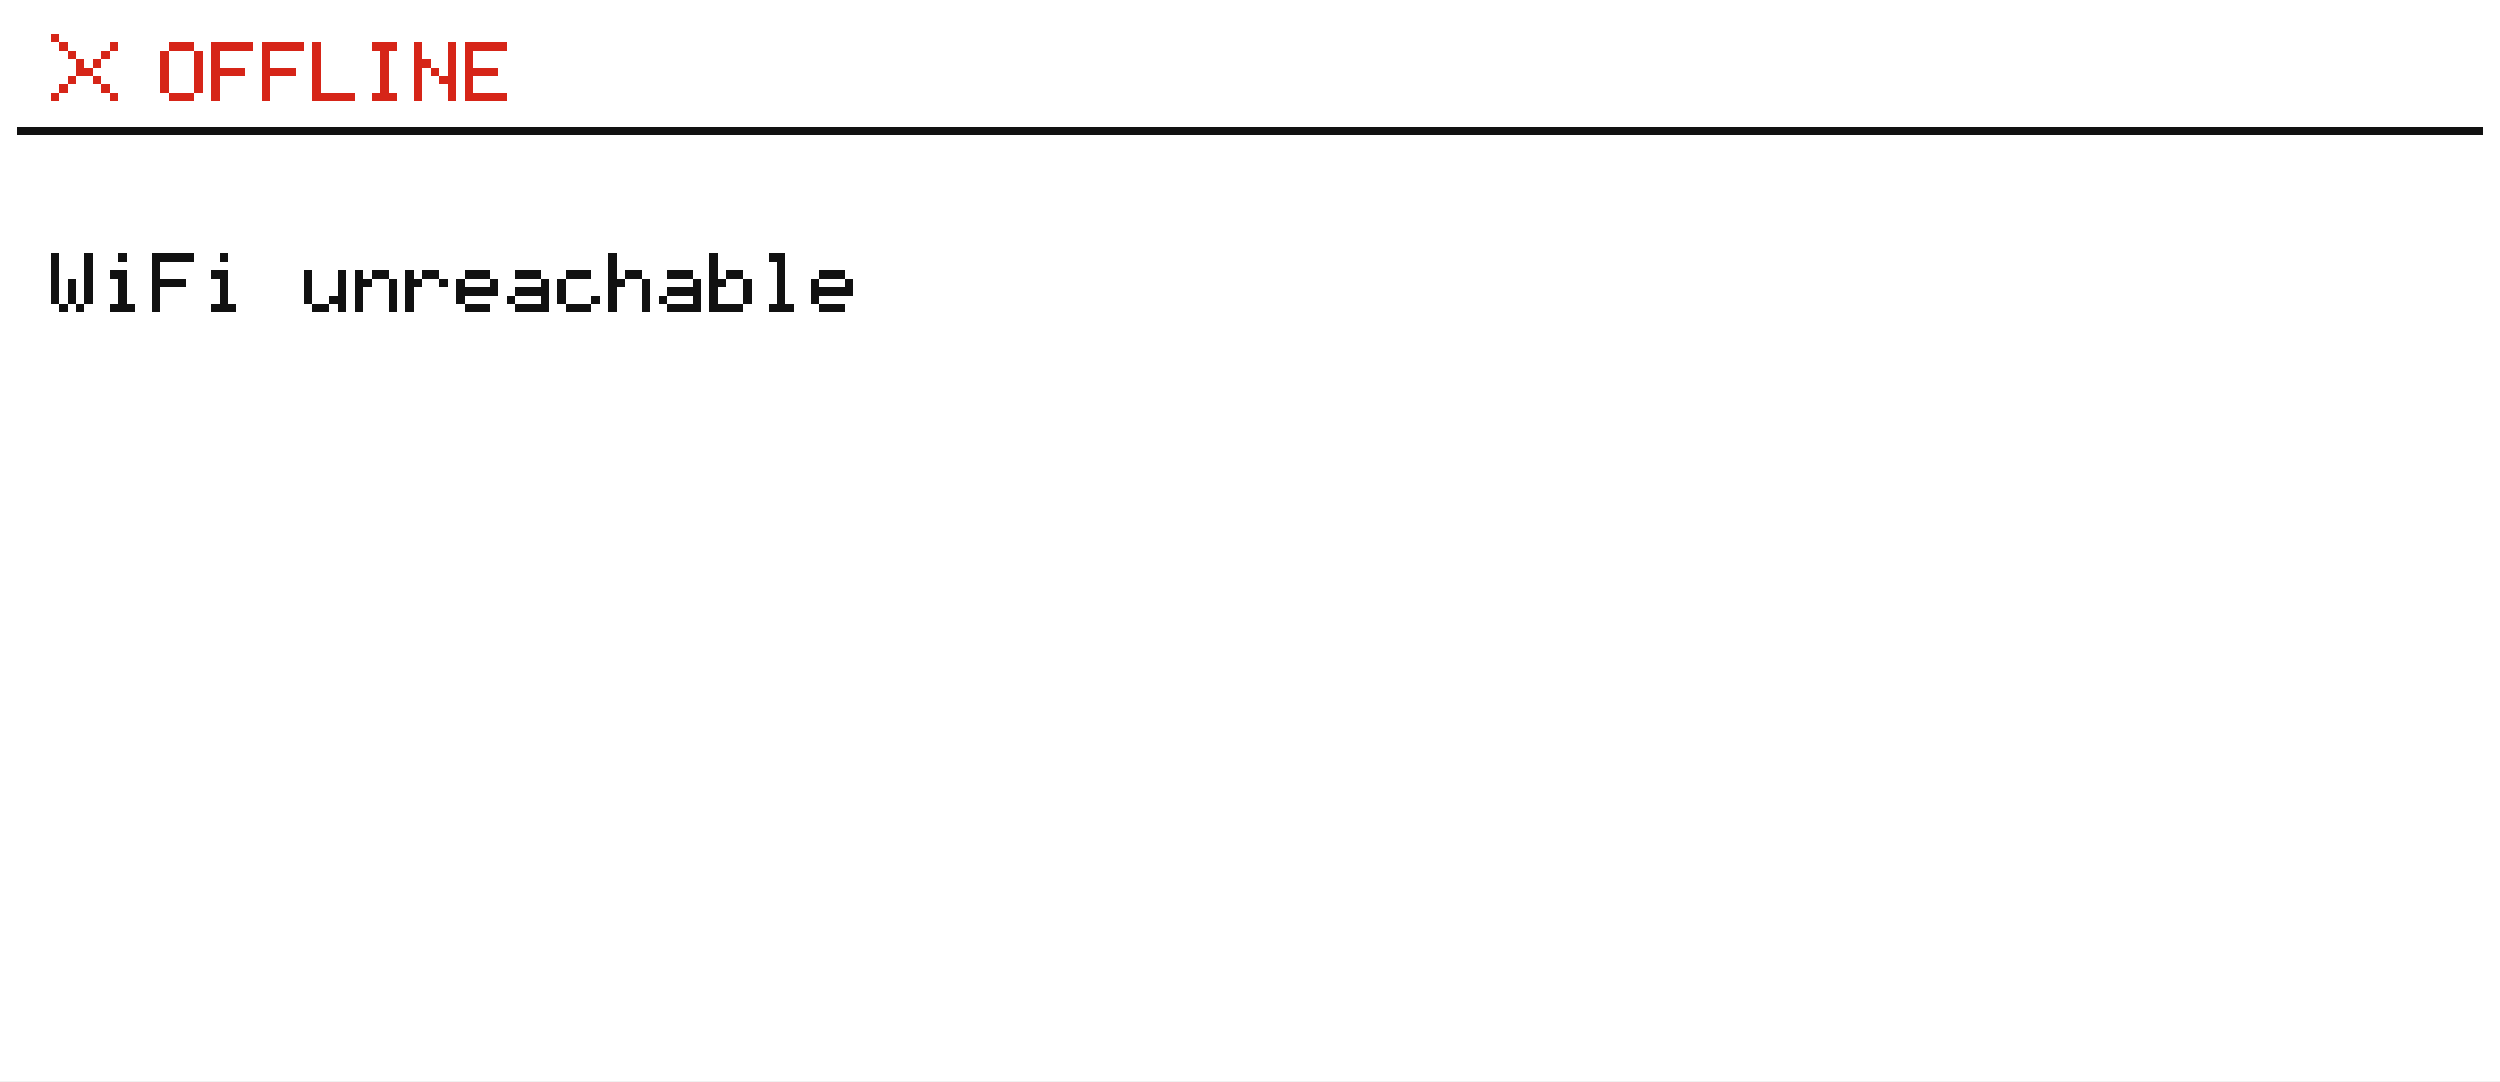
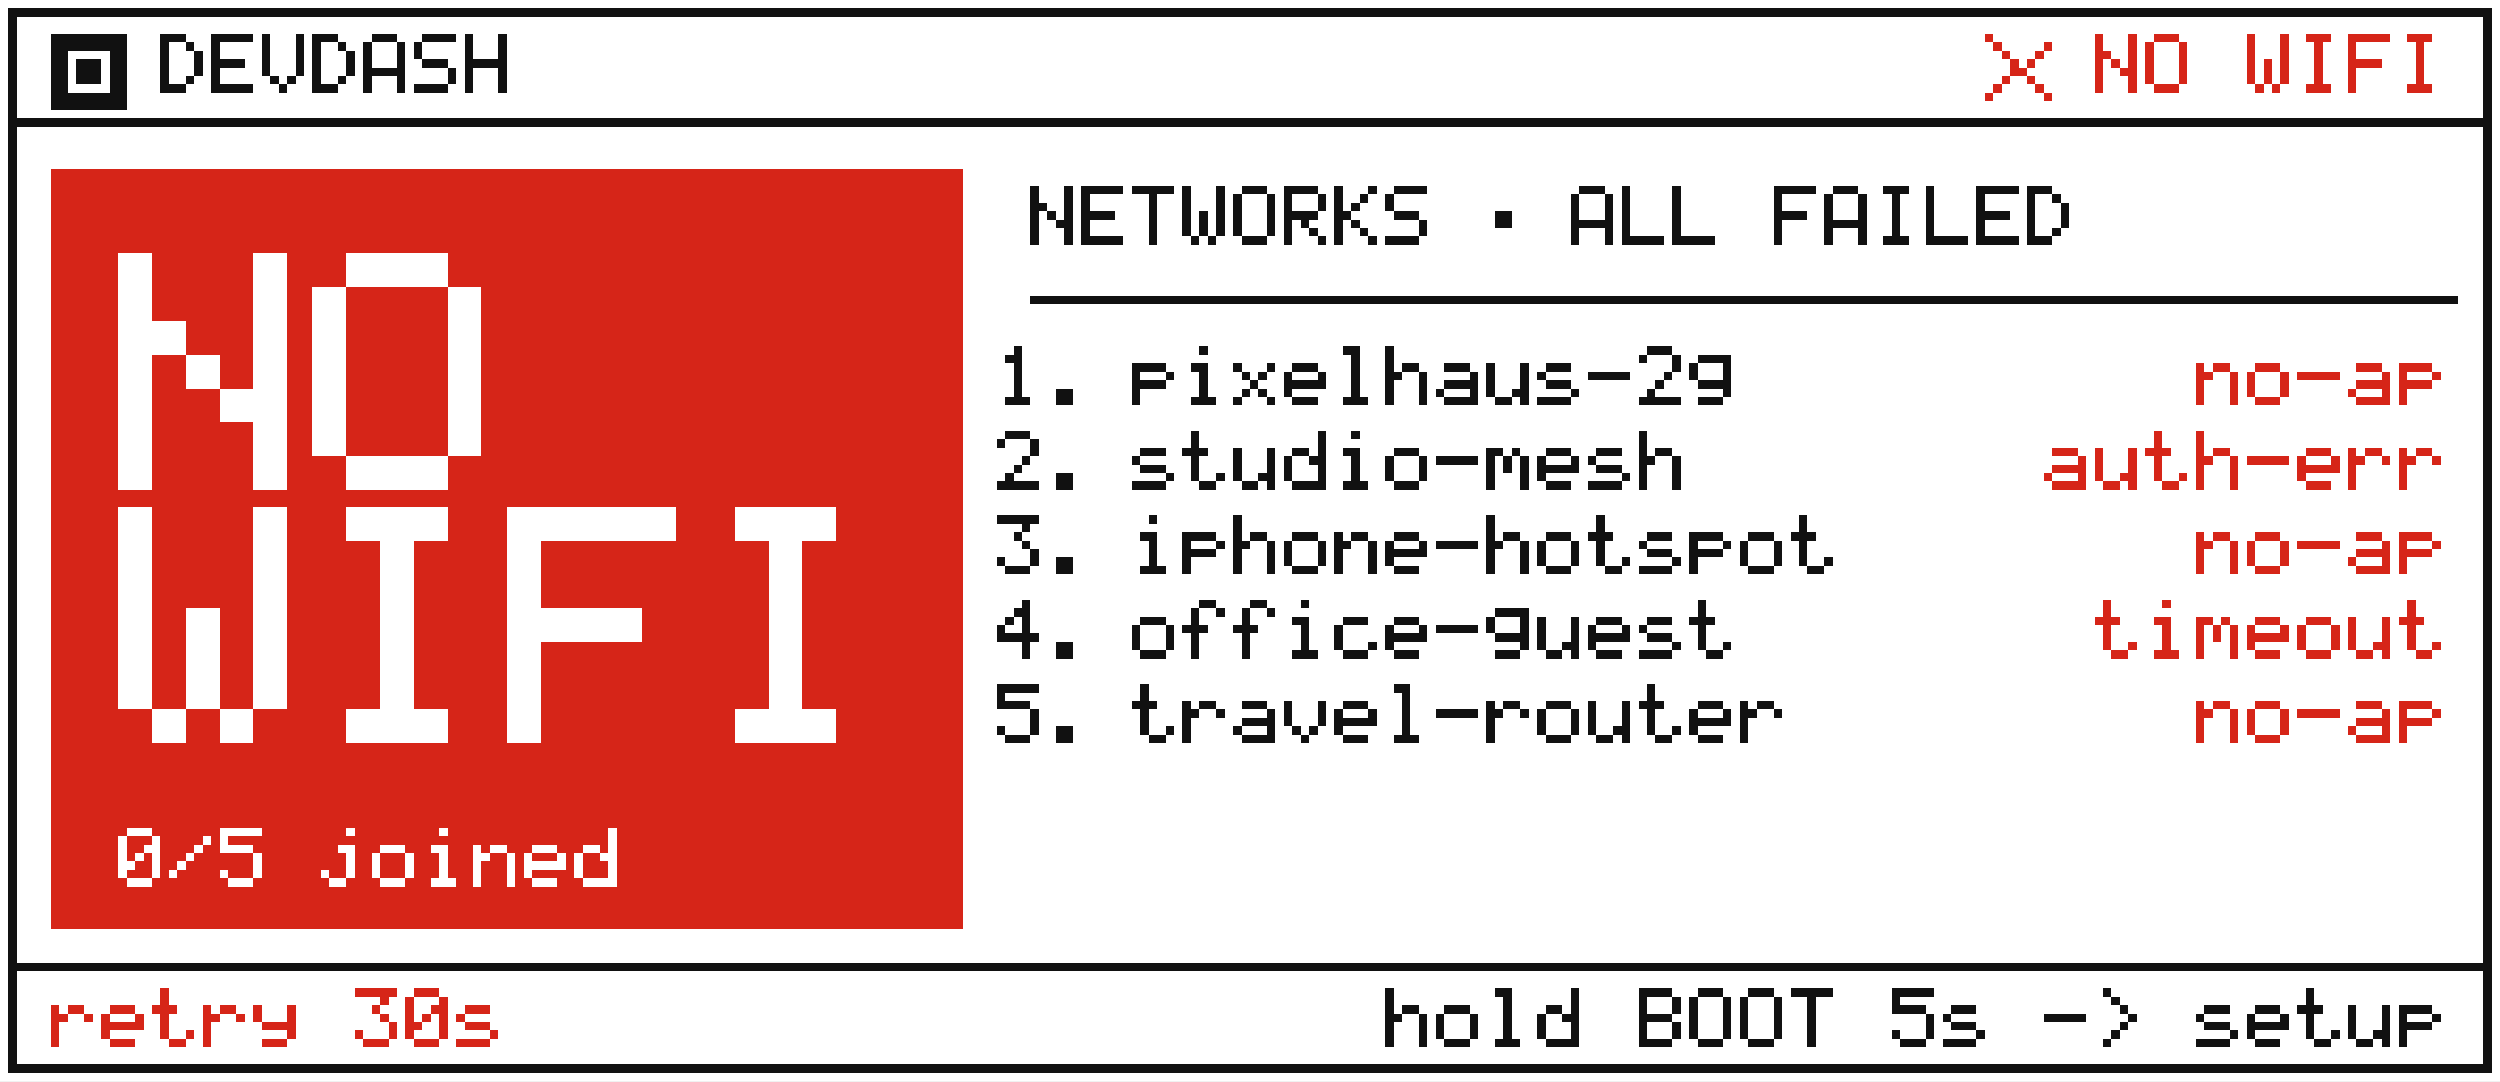
<svg xmlns="http://www.w3.org/2000/svg" width="888" height="384" viewBox="0 0 296 128" role="img" aria-labelledby="title">
  <rect width="296" height="128" fill="#fff" />
  <g shape-rendering="crispEdges">
-     <path fill="#111" d="M2 15h292v1H2zM6 30h1v1H6zM10 30h1v1H10zM14 30h1v1H14zM18 30h5v1H18zM26 30h1v1H26zM72 30h1v1H72zM84 30h1v1H84zM91 30h2v1H91zM6 31h1v1H6zM10 31h1v1H10zM18 31h1v1H18zM72 31h1v1H72zM84 31h1v1H84zM92 31h1v1H92zM6 32h1v1H6zM10 32h1v1H10zM13 32h2v1H13zM18 32h1v1H18zM25 32h2v1H25zM36 32h1v1H36zM40 32h1v1H40zM42 32h1v1H42zM44 32h2v1H44zM48 32h1v1H48zM50 32h2v1H50zM55 32h3v1H55zM61 32h3v1H61zM67 32h3v1H67zM72 32h1v1H72zM74 32h2v1H74zM79 32h3v1H79zM84 32h1v1H84zM86 32h2v1H86zM92 32h1v1H92zM97 32h3v1H97zM6 33h1v1H6zM8 33h1v1H8zM10 33h1v1H10zM14 33h1v1H14zM18 33h4v1H18zM26 33h1v1H26zM36 33h1v1H36zM40 33h1v1H40zM42 33h2v1H42zM46 33h1v1H46zM48 33h2v1H48zM52 33h1v1H52zM54 33h1v1H54zM58 33h1v1H58zM64 33h1v1H64zM66 33h1v1H66zM72 33h2v1H72zM76 33h1v1H76zM82 33h1v1H82zM84 33h2v1H84zM88 33h1v1H88zM92 33h1v1H92zM96 33h1v1H96zM100 33h1v1H100zM6 34h1v1H6zM8 34h1v1H8zM10 34h1v1H10zM14 34h1v1H14zM18 34h1v1H18zM26 34h1v1H26zM36 34h1v1H36zM40 34h1v1H40zM42 34h1v1H42zM46 34h1v1H46zM48 34h1v1H48zM54 34h5v1H54zM61 34h4v1H61zM66 34h1v1H66zM72 34h1v1H72zM76 34h1v1H76zM79 34h4v1H79zM84 34h1v1H84zM88 34h1v1H88zM92 34h1v1H92zM96 34h5v1H96zM6 35h1v1H6zM8 35h1v1H8zM10 35h1v1H10zM14 35h1v1H14zM18 35h1v1H18zM26 35h1v1H26zM36 35h1v1H36zM39 35h2v1H39zM42 35h1v1H42zM46 35h1v1H46zM48 35h1v1H48zM54 35h1v1H54zM60 35h1v1H60zM64 35h1v1H64zM66 35h1v1H66zM70 35h1v1H70zM72 35h1v1H72zM76 35h1v1H76zM78 35h1v1H78zM82 35h1v1H82zM84 35h1v1H84zM88 35h1v1H88zM92 35h1v1H92zM96 35h1v1H96zM7 36h1v1H7zM9 36h1v1H9zM13 36h3v1H13zM18 36h1v1H18zM25 36h3v1H25zM37 36h2v1H37zM40 36h1v1H40zM42 36h1v1H42zM46 36h1v1H46zM48 36h1v1H48zM55 36h3v1H55zM61 36h4v1H61zM67 36h3v1H67zM72 36h1v1H72zM76 36h1v1H76zM79 36h4v1H79zM84 36h4v1H84zM91 36h3v1H91zM97 36h3v1H97z" />
-     <path fill="#d62518" d="M6 4h1v1H6zM7 5h1v1H7zM13 5h1v1H13zM20 5h3v1H20zM25 5h5v1H25zM31 5h5v1H31zM37 5h1v1H37zM44 5h3v1H44zM49 5h1v1H49zM53 5h1v1H53zM55 5h5v1H55zM8 6h1v1H8zM12 6h1v1H12zM19 6h1v1H19zM23 6h1v1H23zM25 6h1v1H25zM31 6h1v1H31zM37 6h1v1H37zM45 6h1v1H45zM49 6h1v1H49zM53 6h1v1H53zM55 6h1v1H55zM9 7h1v1H9zM11 7h1v1H11zM19 7h1v1H19zM23 7h1v1H23zM25 7h1v1H25zM31 7h1v1H31zM37 7h1v1H37zM45 7h1v1H45zM49 7h2v1H49zM53 7h1v1H53zM55 7h1v1H55zM9 8h2v1H9zM19 8h1v1H19zM23 8h1v1H23zM25 8h4v1H25zM31 8h4v1H31zM37 8h1v1H37zM45 8h1v1H45zM49 8h1v1H49zM51 8h1v1H51zM53 8h1v1H53zM55 8h4v1H55zM8 9h1v1H8zM11 9h1v1H11zM19 9h1v1H19zM23 9h1v1H23zM25 9h1v1H25zM31 9h1v1H31zM37 9h1v1H37zM45 9h1v1H45zM49 9h1v1H49zM52 9h2v1H52zM55 9h1v1H55zM7 10h1v1H7zM12 10h1v1H12zM19 10h1v1H19zM23 10h1v1H23zM25 10h1v1H25zM31 10h1v1H31zM37 10h1v1H37zM45 10h1v1H45zM49 10h1v1H49zM53 10h1v1H53zM55 10h1v1H55zM6 11h1v1H6zM13 11h1v1H13zM20 11h3v1H20zM25 11h1v1H25zM31 11h1v1H31zM37 11h5v1H37zM44 11h3v1H44zM49 11h1v1H49zM53 11h1v1H53zM55 11h5v1H55z" />
+     <path fill="#111" d="M1 1h294v1H1zM1 2h1v1H1zM294 2h1v1H294zM1 3h1v1H1zM294 3h1v1H294zM1 4h1v1H1zM6 4h9v1H6zM19 4h3v1H19zM25 4h5v1H25zM31 4h1v1H31zM35 4h1v1H35zM37 4h3v1H37zM44 4h3v1H44zM50 4h4v1H50zM55 4h1v1H55zM59 4h1v1H59zM294 4h1v1H294zM1 5h1v1H1zM6 5h9v1H6zM19 5h1v1H19zM22 5h1v1H22zM25 5h1v1H25zM31 5h1v1H31zM35 5h1v1H35zM37 5h1v1H37zM40 5h1v1H40zM43 5h1v1H43zM47 5h1v1H47zM49 5h1v1H49zM55 5h1v1H55zM59 5h1v1H59zM294 5h1v1H294zM1 6h1v1H1zM6 6h2v1H6zM13 6h2v1H13zM19 6h1v1H19zM23 6h1v1H23zM25 6h1v1H25zM31 6h1v1H31zM35 6h1v1H35zM37 6h1v1H37zM41 6h1v1H41zM43 6h1v1H43zM47 6h1v1H47zM49 6h1v1H49zM55 6h1v1H55zM59 6h1v1H59zM294 6h1v1H294zM1 7h1v1H1zM6 7h2v1H6zM9 7h3v1H9zM13 7h2v1H13zM19 7h1v1H19zM23 7h1v1H23zM25 7h4v1H25zM31 7h1v1H31zM35 7h1v1H35zM37 7h1v1H37zM41 7h1v1H41zM43 7h1v1H43zM47 7h1v1H47zM50 7h3v1H50zM55 7h5v1H55zM294 7h1v1H294zM1 8h1v1H1zM6 8h2v1H6zM9 8h3v1H9zM13 8h2v1H13zM19 8h1v1H19zM23 8h1v1H23zM25 8h1v1H25zM31 8h1v1H31zM35 8h1v1H35zM37 8h1v1H37zM41 8h1v1H41zM43 8h5v1H43zM53 8h1v1H53zM55 8h1v1H55zM59 8h1v1H59zM294 8h1v1H294zM1 9h1v1H1zM6 9h2v1H6zM9 9h3v1H9zM13 9h2v1H13zM19 9h1v1H19zM22 9h1v1H22zM25 9h1v1H25zM32 9h1v1H32zM34 9h1v1H34zM37 9h1v1H37zM40 9h1v1H40zM43 9h1v1H43zM47 9h1v1H47zM53 9h1v1H53zM55 9h1v1H55zM59 9h1v1H59zM294 9h1v1H294zM1 10h1v1H1zM6 10h2v1H6zM13 10h2v1H13zM19 10h3v1H19zM25 10h5v1H25zM33 10h1v1H33zM37 10h3v1H37zM43 10h1v1H43zM47 10h1v1H47zM49 10h4v1H49zM55 10h1v1H55zM59 10h1v1H59zM294 10h1v1H294zM1 11h1v1H1zM6 11h9v1H6zM294 11h1v1H294zM1 12h1v1H1zM6 12h9v1H6zM294 12h1v1H294zM1 13h1v1H1zM294 13h1v1H294zM1 14h294v1H1zM1 15h1v1H1zM294 15h1v1H294zM1 16h1v1H1zM294 16h1v1H294zM1 17h1v1H1zM294 17h1v1H294zM1 18h1v1H1zM294 18h1v1H294zM1 19h1v1H1zM294 19h1v1H294zM1 20h1v1H1zM294 20h1v1H294zM1 21h1v1H1zM294 21h1v1H294zM1 22h1v1H1zM122 22h1v1H122zM126 22h1v1H126zM128 22h5v1H128zM134 22h5v1H134zM140 22h1v1H140zM144 22h1v1H144zM147 22h3v1H147zM152 22h4v1H152zM158 22h1v1H158zM162 22h1v1H162zM165 22h4v1H165zM187 22h3v1H187zM192 22h1v1H192zM198 22h1v1H198zM210 22h5v1H210zM217 22h3v1H217zM223 22h3v1H223zM228 22h1v1H228zM234 22h5v1H234zM240 22h3v1H240zM294 22h1v1H294zM1 23h1v1H1zM122 23h1v1H122zM126 23h1v1H126zM128 23h1v1H128zM136 23h1v1H136zM140 23h1v1H140zM144 23h1v1H144zM146 23h1v1H146zM150 23h1v1H150zM152 23h1v1H152zM156 23h1v1H156zM158 23h1v1H158zM161 23h1v1H161zM164 23h1v1H164zM186 23h1v1H186zM190 23h1v1H190zM192 23h1v1H192zM198 23h1v1H198zM210 23h1v1H210zM216 23h1v1H216zM220 23h1v1H220zM224 23h1v1H224zM228 23h1v1H228zM234 23h1v1H234zM240 23h1v1H240zM243 23h1v1H243zM294 23h1v1H294zM1 24h1v1H1zM122 24h2v1H122zM126 24h1v1H126zM128 24h1v1H128zM136 24h1v1H136zM140 24h1v1H140zM144 24h1v1H144zM146 24h1v1H146zM150 24h1v1H150zM152 24h1v1H152zM156 24h1v1H156zM158 24h1v1H158zM160 24h1v1H160zM164 24h1v1H164zM186 24h1v1H186zM190 24h1v1H190zM192 24h1v1H192zM198 24h1v1H198zM210 24h1v1H210zM216 24h1v1H216zM220 24h1v1H220zM224 24h1v1H224zM228 24h1v1H228zM234 24h1v1H234zM240 24h1v1H240zM244 24h1v1H244zM294 24h1v1H294zM1 25h1v1H1zM122 25h1v1H122zM124 25h1v1H124zM126 25h1v1H126zM128 25h4v1H128zM136 25h1v1H136zM140 25h1v1H140zM142 25h1v1H142zM144 25h1v1H144zM146 25h1v1H146zM150 25h1v1H150zM152 25h4v1H152zM158 25h2v1H158zM165 25h3v1H165zM177 25h2v1H177zM186 25h1v1H186zM190 25h1v1H190zM192 25h1v1H192zM198 25h1v1H198zM210 25h4v1H210zM216 25h1v1H216zM220 25h1v1H220zM224 25h1v1H224zM228 25h1v1H228zM234 25h4v1H234zM240 25h1v1H240zM244 25h1v1H244zM294 25h1v1H294zM1 26h1v1H1zM122 26h1v1H122zM125 26h2v1H125zM128 26h1v1H128zM136 26h1v1H136zM140 26h1v1H140zM142 26h1v1H142zM144 26h1v1H144zM146 26h1v1H146zM150 26h1v1H150zM152 26h1v1H152zM154 26h1v1H154zM158 26h1v1H158zM160 26h1v1H160zM168 26h1v1H168zM177 26h2v1H177zM186 26h5v1H186zM192 26h1v1H192zM198 26h1v1H198zM210 26h1v1H210zM216 26h5v1H216zM224 26h1v1H224zM228 26h1v1H228zM234 26h1v1H234zM240 26h1v1H240zM244 26h1v1H244zM294 26h1v1H294zM1 27h1v1H1zM122 27h1v1H122zM126 27h1v1H126zM128 27h1v1H128zM136 27h1v1H136zM140 27h1v1H140zM142 27h1v1H142zM144 27h1v1H144zM146 27h1v1H146zM150 27h1v1H150zM152 27h1v1H152zM155 27h1v1H155zM158 27h1v1H158zM161 27h1v1H161zM168 27h1v1H168zM186 27h1v1H186zM190 27h1v1H190zM192 27h1v1H192zM198 27h1v1H198zM210 27h1v1H210zM216 27h1v1H216zM220 27h1v1H220zM224 27h1v1H224zM228 27h1v1H228zM234 27h1v1H234zM240 27h1v1H240zM243 27h1v1H243zM294 27h1v1H294zM1 28h1v1H1zM122 28h1v1H122zM126 28h1v1H126zM128 28h5v1H128zM136 28h1v1H136zM141 28h1v1H141zM143 28h1v1H143zM147 28h3v1H147zM152 28h1v1H152zM156 28h1v1H156zM158 28h1v1H158zM162 28h1v1H162zM164 28h4v1H164zM186 28h1v1H186zM190 28h1v1H190zM192 28h5v1H192zM198 28h5v1H198zM210 28h1v1H210zM216 28h1v1H216zM220 28h1v1H220zM223 28h3v1H223zM228 28h5v1H228zM234 28h5v1H234zM240 28h3v1H240zM294 28h1v1H294zM1 29h1v1H1zM294 29h1v1H294zM1 30h1v1H1zM294 30h1v1H294zM1 31h1v1H1zM294 31h1v1H294zM1 32h1v1H1zM294 32h1v1H294zM1 33h1v1H1zM294 33h1v1H294zM1 34h1v1H1zM294 34h1v1H294zM1 35h1v1H1zM122 35h169v1H122zM294 35h1v1H294zM1 36h1v1H1zM294 36h1v1H294zM1 37h1v1H1zM294 37h1v1H294zM1 38h1v1H1zM294 38h1v1H294zM1 39h1v1H1zM294 39h1v1H294zM1 40h1v1H1zM294 40h1v1H294zM1 41h1v1H1zM120 41h1v1H120zM142 41h1v1H142zM159 41h2v1H159zM164 41h1v1H164zM195 41h3v1H195zM294 41h1v1H294zM1 42h1v1H1zM119 42h2v1H119zM160 42h1v1H160zM164 42h1v1H164zM194 42h1v1H194zM198 42h1v1H198zM201 42h4v1H201zM294 42h1v1H294zM1 43h1v1H1zM120 43h1v1H120zM134 43h4v1H134zM141 43h2v1H141zM146 43h1v1H146zM150 43h1v1H150zM153 43h3v1H153zM160 43h1v1H160zM164 43h1v1H164zM166 43h2v1H166zM171 43h3v1H171zM176 43h1v1H176zM180 43h1v1H180zM183 43h3v1H183zM198 43h1v1H198zM200 43h1v1H200zM204 43h1v1H204zM294 43h1v1H294zM1 44h1v1H1zM120 44h1v1H120zM134 44h1v1H134zM138 44h1v1H138zM142 44h1v1H142zM147 44h1v1H147zM149 44h1v1H149zM152 44h1v1H152zM156 44h1v1H156zM160 44h1v1H160zM164 44h2v1H164zM168 44h1v1H168zM174 44h1v1H174zM176 44h1v1H176zM180 44h1v1H180zM182 44h1v1H182zM188 44h5v1H188zM197 44h1v1H197zM200 44h1v1H200zM204 44h1v1H204zM294 44h1v1H294zM1 45h1v1H1zM120 45h1v1H120zM134 45h4v1H134zM142 45h1v1H142zM148 45h1v1H148zM152 45h5v1H152zM160 45h1v1H160zM164 45h1v1H164zM168 45h1v1H168zM171 45h4v1H171zM176 45h1v1H176zM180 45h1v1H180zM183 45h3v1H183zM196 45h1v1H196zM201 45h4v1H201zM294 45h1v1H294zM1 46h1v1H1zM120 46h1v1H120zM125 46h2v1H125zM134 46h1v1H134zM142 46h1v1H142zM147 46h1v1H147zM149 46h1v1H149zM152 46h1v1H152zM160 46h1v1H160zM164 46h1v1H164zM168 46h1v1H168zM170 46h1v1H170zM174 46h1v1H174zM176 46h1v1H176zM179 46h2v1H179zM186 46h1v1H186zM195 46h1v1H195zM204 46h1v1H204zM294 46h1v1H294zM1 47h1v1H1zM119 47h3v1H119zM125 47h2v1H125zM134 47h1v1H134zM141 47h3v1H141zM146 47h1v1H146zM150 47h1v1H150zM153 47h3v1H153zM159 47h3v1H159zM164 47h1v1H164zM168 47h1v1H168zM171 47h4v1H171zM177 47h2v1H177zM180 47h1v1H180zM182 47h4v1H182zM194 47h5v1H194zM201 47h3v1H201zM294 47h1v1H294zM1 48h1v1H1zM294 48h1v1H294zM1 49h1v1H1zM294 49h1v1H294zM1 50h1v1H1zM294 50h1v1H294zM1 51h1v1H1zM119 51h3v1H119zM141 51h1v1H141zM156 51h1v1H156zM160 51h1v1H160zM194 51h1v1H194zM294 51h1v1H294zM1 52h1v1H1zM118 52h1v1H118zM122 52h1v1H122zM141 52h1v1H141zM156 52h1v1H156zM194 52h1v1H194zM294 52h1v1H294zM1 53h1v1H1zM122 53h1v1H122zM135 53h3v1H135zM140 53h3v1H140zM146 53h1v1H146zM150 53h1v1H150zM153 53h2v1H153zM156 53h1v1H156zM159 53h2v1H159zM165 53h3v1H165zM176 53h2v1H176zM179 53h1v1H179zM183 53h3v1H183zM189 53h3v1H189zM194 53h1v1H194zM196 53h2v1H196zM294 53h1v1H294zM1 54h1v1H1zM121 54h1v1H121zM134 54h1v1H134zM141 54h1v1H141zM146 54h1v1H146zM150 54h1v1H150zM152 54h1v1H152zM155 54h2v1H155zM160 54h1v1H160zM164 54h1v1H164zM168 54h1v1H168zM170 54h5v1H170zM176 54h1v1H176zM178 54h1v1H178zM180 54h1v1H180zM182 54h1v1H182zM186 54h1v1H186zM188 54h1v1H188zM194 54h2v1H194zM198 54h1v1H198zM294 54h1v1H294zM1 55h1v1H1zM120 55h1v1H120zM135 55h3v1H135zM141 55h1v1H141zM146 55h1v1H146zM150 55h1v1H150zM152 55h1v1H152zM156 55h1v1H156zM160 55h1v1H160zM164 55h1v1H164zM168 55h1v1H168zM176 55h1v1H176zM178 55h1v1H178zM180 55h1v1H180zM182 55h5v1H182zM189 55h3v1H189zM194 55h1v1H194zM198 55h1v1H198zM294 55h1v1H294zM1 56h1v1H1zM119 56h1v1H119zM125 56h2v1H125zM138 56h1v1H138zM141 56h1v1H141zM144 56h1v1H144zM146 56h1v1H146zM149 56h2v1H149zM152 56h1v1H152zM156 56h1v1H156zM160 56h1v1H160zM164 56h1v1H164zM168 56h1v1H168zM176 56h1v1H176zM180 56h1v1H180zM182 56h1v1H182zM192 56h1v1H192zM194 56h1v1H194zM198 56h1v1H198zM294 56h1v1H294zM1 57h1v1H1zM118 57h5v1H118zM125 57h2v1H125zM134 57h4v1H134zM142 57h2v1H142zM147 57h2v1H147zM150 57h1v1H150zM153 57h4v1H153zM159 57h3v1H159zM165 57h3v1H165zM176 57h1v1H176zM180 57h1v1H180zM183 57h3v1H183zM188 57h4v1H188zM194 57h1v1H194zM198 57h1v1H198zM294 57h1v1H294zM1 58h1v1H1zM294 58h1v1H294zM1 59h1v1H1zM294 59h1v1H294zM1 60h1v1H1zM294 60h1v1H294zM1 61h1v1H1zM118 61h5v1H118zM136 61h1v1H136zM146 61h1v1H146zM176 61h1v1H176zM189 61h1v1H189zM213 61h1v1H213zM294 61h1v1H294zM1 62h1v1H1zM121 62h1v1H121zM146 62h1v1H146zM176 62h1v1H176zM189 62h1v1H189zM213 62h1v1H213zM294 62h1v1H294zM1 63h1v1H1zM120 63h1v1H120zM135 63h2v1H135zM140 63h4v1H140zM146 63h1v1H146zM148 63h2v1H148zM153 63h3v1H153zM158 63h1v1H158zM160 63h2v1H160zM165 63h3v1H165zM176 63h1v1H176zM178 63h2v1H178zM183 63h3v1H183zM188 63h3v1H188zM195 63h3v1H195zM200 63h4v1H200zM207 63h3v1H207zM212 63h3v1H212zM294 63h1v1H294zM1 64h1v1H1zM121 64h1v1H121zM136 64h1v1H136zM140 64h1v1H140zM144 64h1v1H144zM146 64h2v1H146zM150 64h1v1H150zM152 64h1v1H152zM156 64h1v1H156zM158 64h2v1H158zM162 64h1v1H162zM164 64h1v1H164zM168 64h1v1H168zM170 64h5v1H170zM176 64h2v1H176zM180 64h1v1H180zM182 64h1v1H182zM186 64h1v1H186zM189 64h1v1H189zM194 64h1v1H194zM200 64h1v1H200zM204 64h1v1H204zM206 64h1v1H206zM210 64h1v1H210zM213 64h1v1H213zM294 64h1v1H294zM1 65h1v1H1zM122 65h1v1H122zM136 65h1v1H136zM140 65h4v1H140zM146 65h1v1H146zM150 65h1v1H150zM152 65h1v1H152zM156 65h1v1H156zM158 65h1v1H158zM162 65h1v1H162zM164 65h5v1H164zM176 65h1v1H176zM180 65h1v1H180zM182 65h1v1H182zM186 65h1v1H186zM189 65h1v1H189zM195 65h3v1H195zM200 65h4v1H200zM206 65h1v1H206zM210 65h1v1H210zM213 65h1v1H213zM294 65h1v1H294zM1 66h1v1H1zM118 66h1v1H118zM122 66h1v1H122zM125 66h2v1H125zM136 66h1v1H136zM140 66h1v1H140zM146 66h1v1H146zM150 66h1v1H150zM152 66h1v1H152zM156 66h1v1H156zM158 66h1v1H158zM162 66h1v1H162zM164 66h1v1H164zM176 66h1v1H176zM180 66h1v1H180zM182 66h1v1H182zM186 66h1v1H186zM189 66h1v1H189zM192 66h1v1H192zM198 66h1v1H198zM200 66h1v1H200zM206 66h1v1H206zM210 66h1v1H210zM213 66h1v1H213zM216 66h1v1H216zM294 66h1v1H294zM1 67h1v1H1zM119 67h3v1H119zM125 67h2v1H125zM135 67h3v1H135zM140 67h1v1H140zM146 67h1v1H146zM150 67h1v1H150zM153 67h3v1H153zM158 67h1v1H158zM162 67h1v1H162zM165 67h3v1H165zM176 67h1v1H176zM180 67h1v1H180zM183 67h3v1H183zM190 67h2v1H190zM194 67h4v1H194zM200 67h1v1H200zM207 67h3v1H207zM214 67h2v1H214zM294 67h1v1H294zM1 68h1v1H1zM294 68h1v1H294zM1 69h1v1H1zM294 69h1v1H294zM1 70h1v1H1zM294 70h1v1H294zM1 71h1v1H1zM121 71h1v1H121zM142 71h2v1H142zM148 71h2v1H148zM154 71h1v1H154zM201 71h1v1H201zM294 71h1v1H294zM1 72h1v1H1zM120 72h2v1H120zM141 72h1v1H141zM144 72h1v1H144zM147 72h1v1H147zM150 72h1v1H150zM177 72h4v1H177zM201 72h1v1H201zM294 72h1v1H294zM1 73h1v1H1zM119 73h1v1H119zM121 73h1v1H121zM135 73h3v1H135zM141 73h1v1H141zM147 73h1v1H147zM153 73h2v1H153zM159 73h3v1H159zM165 73h3v1H165zM176 73h1v1H176zM180 73h1v1H180zM182 73h1v1H182zM186 73h1v1H186zM189 73h3v1H189zM195 73h3v1H195zM200 73h3v1H200zM294 73h1v1H294zM1 74h1v1H1zM118 74h1v1H118zM121 74h1v1H121zM134 74h1v1H134zM138 74h1v1H138zM140 74h3v1H140zM146 74h3v1H146zM154 74h1v1H154zM158 74h1v1H158zM164 74h1v1H164zM168 74h1v1H168zM170 74h5v1H170zM176 74h1v1H176zM180 74h1v1H180zM182 74h1v1H182zM186 74h1v1H186zM188 74h1v1H188zM192 74h1v1H192zM194 74h1v1H194zM201 74h1v1H201zM294 74h1v1H294zM1 75h1v1H1zM118 75h5v1H118zM134 75h1v1H134zM138 75h1v1H138zM141 75h1v1H141zM147 75h1v1H147zM154 75h1v1H154zM158 75h1v1H158zM164 75h5v1H164zM177 75h4v1H177zM182 75h1v1H182zM186 75h1v1H186zM188 75h5v1H188zM195 75h3v1H195zM201 75h1v1H201zM294 75h1v1H294zM1 76h1v1H1zM121 76h1v1H121zM125 76h2v1H125zM134 76h1v1H134zM138 76h1v1H138zM141 76h1v1H141zM147 76h1v1H147zM154 76h1v1H154zM158 76h1v1H158zM162 76h1v1H162zM164 76h1v1H164zM180 76h1v1H180zM182 76h1v1H182zM185 76h2v1H185zM188 76h1v1H188zM198 76h1v1H198zM201 76h1v1H201zM204 76h1v1H204zM294 76h1v1H294zM1 77h1v1H1zM121 77h1v1H121zM125 77h2v1H125zM135 77h3v1H135zM141 77h1v1H141zM147 77h1v1H147zM153 77h3v1H153zM159 77h3v1H159zM165 77h3v1H165zM177 77h3v1H177zM183 77h2v1H183zM186 77h1v1H186zM189 77h3v1H189zM194 77h4v1H194zM202 77h2v1H202zM294 77h1v1H294zM1 78h1v1H1zM294 78h1v1H294zM1 79h1v1H1zM294 79h1v1H294zM1 80h1v1H1zM294 80h1v1H294zM1 81h1v1H1zM118 81h5v1H118zM135 81h1v1H135zM165 81h2v1H165zM195 81h1v1H195zM294 81h1v1H294zM1 82h1v1H1zM118 82h1v1H118zM135 82h1v1H135zM166 82h1v1H166zM195 82h1v1H195zM294 82h1v1H294zM1 83h1v1H1zM118 83h4v1H118zM134 83h3v1H134zM140 83h1v1H140zM142 83h2v1H142zM147 83h3v1H147zM152 83h1v1H152zM156 83h1v1H156zM159 83h3v1H159zM166 83h1v1H166zM176 83h1v1H176zM178 83h2v1H178zM183 83h3v1H183zM188 83h1v1H188zM192 83h1v1H192zM194 83h3v1H194zM201 83h3v1H201zM206 83h1v1H206zM208 83h2v1H208zM294 83h1v1H294zM1 84h1v1H1zM122 84h1v1H122zM135 84h1v1H135zM140 84h2v1H140zM144 84h1v1H144zM150 84h1v1H150zM152 84h1v1H152zM156 84h1v1H156zM158 84h1v1H158zM162 84h1v1H162zM166 84h1v1H166zM170 84h5v1H170zM176 84h2v1H176zM180 84h1v1H180zM182 84h1v1H182zM186 84h1v1H186zM188 84h1v1H188zM192 84h1v1H192zM195 84h1v1H195zM200 84h1v1H200zM204 84h1v1H204zM206 84h2v1H206zM210 84h1v1H210zM294 84h1v1H294zM1 85h1v1H1zM122 85h1v1H122zM135 85h1v1H135zM140 85h1v1H140zM147 85h4v1H147zM152 85h1v1H152zM156 85h1v1H156zM158 85h5v1H158zM166 85h1v1H166zM176 85h1v1H176zM182 85h1v1H182zM186 85h1v1H186zM188 85h1v1H188zM192 85h1v1H192zM195 85h1v1H195zM200 85h5v1H200zM206 85h1v1H206zM294 85h1v1H294zM1 86h1v1H1zM118 86h1v1H118zM122 86h1v1H122zM125 86h2v1H125zM135 86h1v1H135zM138 86h1v1H138zM140 86h1v1H140zM146 86h1v1H146zM150 86h1v1H150zM153 86h1v1H153zM155 86h1v1H155zM158 86h1v1H158zM166 86h1v1H166zM176 86h1v1H176zM182 86h1v1H182zM186 86h1v1H186zM188 86h1v1H188zM191 86h2v1H191zM195 86h1v1H195zM198 86h1v1H198zM200 86h1v1H200zM206 86h1v1H206zM294 86h1v1H294zM1 87h1v1H1zM119 87h3v1H119zM125 87h2v1H125zM136 87h2v1H136zM140 87h1v1H140zM147 87h4v1H147zM154 87h1v1H154zM159 87h3v1H159zM165 87h3v1H165zM176 87h1v1H176zM183 87h3v1H183zM189 87h2v1H189zM192 87h1v1H192zM196 87h2v1H196zM201 87h3v1H201zM206 87h1v1H206zM294 87h1v1H294zM1 88h1v1H1zM294 88h1v1H294zM1 89h1v1H1zM294 89h1v1H294zM1 90h1v1H1zM294 90h1v1H294zM1 91h1v1H1zM294 91h1v1H294zM1 92h1v1H1zM294 92h1v1H294zM1 93h1v1H1zM294 93h1v1H294zM1 94h1v1H1zM294 94h1v1H294zM1 95h1v1H1zM294 95h1v1H294zM1 96h1v1H1zM294 96h1v1H294zM1 97h1v1H1zM294 97h1v1H294zM1 98h1v1H1zM294 98h1v1H294zM1 99h1v1H1zM294 99h1v1H294zM1 100h1v1H1zM294 100h1v1H294zM1 101h1v1H1zM294 101h1v1H294zM1 102h1v1H1zM294 102h1v1H294zM1 103h1v1H1zM294 103h1v1H294zM1 104h1v1H1zM294 104h1v1H294zM1 105h1v1H1zM294 105h1v1H294zM1 106h1v1H1zM294 106h1v1H294zM1 107h1v1H1zM294 107h1v1H294zM1 108h1v1H1zM294 108h1v1H294zM1 109h1v1H1zM294 109h1v1H294zM1 110h1v1H1zM294 110h1v1H294zM1 111h1v1H1zM294 111h1v1H294zM1 112h1v1H1zM294 112h1v1H294zM1 113h1v1H1zM294 113h1v1H294zM1 114h294v1H1zM1 115h1v1H1zM294 115h1v1H294zM1 116h1v1H1zM294 116h1v1H294zM1 117h1v1H1zM164 117h1v1H164zM177 117h2v1H177zM186 117h1v1H186zM194 117h4v1H194zM201 117h3v1H201zM207 117h3v1H207zM212 117h5v1H212zM224 117h5v1H224zM249 117h1v1H249zM273 117h1v1H273zM294 117h1v1H294zM1 118h1v1H1zM164 118h1v1H164zM178 118h1v1H178zM186 118h1v1H186zM194 118h1v1H194zM198 118h1v1H198zM200 118h1v1H200zM204 118h1v1H204zM206 118h1v1H206zM210 118h1v1H210zM214 118h1v1H214zM224 118h1v1H224zM250 118h1v1H250zM273 118h1v1H273zM294 118h1v1H294zM1 119h1v1H1zM164 119h1v1H164zM166 119h2v1H166zM171 119h3v1H171zM178 119h1v1H178zM183 119h2v1H183zM186 119h1v1H186zM194 119h1v1H194zM198 119h1v1H198zM200 119h1v1H200zM204 119h1v1H204zM206 119h1v1H206zM210 119h1v1H210zM214 119h1v1H214zM224 119h4v1H224zM231 119h3v1H231zM251 119h1v1H251zM261 119h3v1H261zM267 119h3v1H267zM272 119h3v1H272zM278 119h1v1H278zM282 119h1v1H282zM284 119h4v1H284zM294 119h1v1H294zM1 120h1v1H1zM164 120h2v1H164zM168 120h1v1H168zM170 120h1v1H170zM174 120h1v1H174zM178 120h1v1H178zM182 120h1v1H182zM185 120h2v1H185zM194 120h4v1H194zM200 120h1v1H200zM204 120h1v1H204zM206 120h1v1H206zM210 120h1v1H210zM214 120h1v1H214zM228 120h1v1H228zM230 120h1v1H230zM242 120h5v1H242zM252 120h1v1H252zM260 120h1v1H260zM266 120h1v1H266zM270 120h1v1H270zM273 120h1v1H273zM278 120h1v1H278zM282 120h1v1H282zM284 120h1v1H284zM288 120h1v1H288zM294 120h1v1H294zM1 121h1v1H1zM164 121h1v1H164zM168 121h1v1H168zM170 121h1v1H170zM174 121h1v1H174zM178 121h1v1H178zM182 121h1v1H182zM186 121h1v1H186zM194 121h1v1H194zM198 121h1v1H198zM200 121h1v1H200zM204 121h1v1H204zM206 121h1v1H206zM210 121h1v1H210zM214 121h1v1H214zM228 121h1v1H228zM231 121h3v1H231zM251 121h1v1H251zM261 121h3v1H261zM266 121h5v1H266zM273 121h1v1H273zM278 121h1v1H278zM282 121h1v1H282zM284 121h4v1H284zM294 121h1v1H294zM1 122h1v1H1zM164 122h1v1H164zM168 122h1v1H168zM170 122h1v1H170zM174 122h1v1H174zM178 122h1v1H178zM182 122h1v1H182zM186 122h1v1H186zM194 122h1v1H194zM198 122h1v1H198zM200 122h1v1H200zM204 122h1v1H204zM206 122h1v1H206zM210 122h1v1H210zM214 122h1v1H214zM224 122h1v1H224zM228 122h1v1H228zM234 122h1v1H234zM250 122h1v1H250zM264 122h1v1H264zM266 122h1v1H266zM273 122h1v1H273zM276 122h1v1H276zM278 122h1v1H278zM281 122h2v1H281zM284 122h1v1H284zM294 122h1v1H294zM1 123h1v1H1zM164 123h1v1H164zM168 123h1v1H168zM171 123h3v1H171zM177 123h3v1H177zM183 123h4v1H183zM194 123h4v1H194zM201 123h3v1H201zM207 123h3v1H207zM214 123h1v1H214zM225 123h3v1H225zM230 123h4v1H230zM249 123h1v1H249zM260 123h4v1H260zM267 123h3v1H267zM274 123h2v1H274zM279 123h2v1H279zM282 123h1v1H282zM284 123h1v1H284zM294 123h1v1H294zM1 124h1v1H1zM294 124h1v1H294zM1 125h1v1H1zM294 125h1v1H294zM1 126h294v1H1z" />
+     <path fill="#d62518" d="M235 4h1v1H235zM248 4h1v1H248zM252 4h1v1H252zM255 4h3v1H255zM266 4h1v1H266zM270 4h1v1H270zM273 4h3v1H273zM278 4h5v1H278zM285 4h3v1H285zM236 5h1v1H236zM242 5h1v1H242zM248 5h1v1H248zM252 5h1v1H252zM254 5h1v1H254zM258 5h1v1H258zM266 5h1v1H266zM270 5h1v1H270zM274 5h1v1H274zM278 5h1v1H278zM286 5h1v1H286zM237 6h1v1H237zM241 6h1v1H241zM248 6h2v1H248zM252 6h1v1H252zM254 6h1v1H254zM258 6h1v1H258zM266 6h1v1H266zM270 6h1v1H270zM274 6h1v1H274zM278 6h1v1H278zM286 6h1v1H286zM238 7h1v1H238zM240 7h1v1H240zM248 7h1v1H248zM250 7h1v1H250zM252 7h1v1H252zM254 7h1v1H254zM258 7h1v1H258zM266 7h1v1H266zM268 7h1v1H268zM270 7h1v1H270zM274 7h1v1H274zM278 7h4v1H278zM286 7h1v1H286zM238 8h2v1H238zM248 8h1v1H248zM251 8h2v1H251zM254 8h1v1H254zM258 8h1v1H258zM266 8h1v1H266zM268 8h1v1H268zM270 8h1v1H270zM274 8h1v1H274zM278 8h1v1H278zM286 8h1v1H286zM237 9h1v1H237zM240 9h1v1H240zM248 9h1v1H248zM252 9h1v1H252zM254 9h1v1H254zM258 9h1v1H258zM266 9h1v1H266zM268 9h1v1H268zM270 9h1v1H270zM274 9h1v1H274zM278 9h1v1H278zM286 9h1v1H286zM236 10h1v1H236zM241 10h1v1H241zM248 10h1v1H248zM252 10h1v1H252zM255 10h3v1H255zM267 10h1v1H267zM269 10h1v1H269zM273 10h3v1H273zM278 10h1v1H278zM285 10h3v1H285zM235 11h1v1H235zM242 11h1v1H242zM6 20h108v1H6zM6 21h108v1H6zM6 22h108v1H6zM6 23h108v1H6zM6 24h108v1H6zM6 25h108v1H6zM6 26h108v1H6zM6 27h108v1H6zM6 28h108v1H6zM6 29h108v1H6zM6 30h8v1H6zM18 30h12v1H18zM34 30h7v1H34zM53 30h61v1H53zM6 31h8v1H6zM18 31h12v1H18zM34 31h7v1H34zM53 31h61v1H53zM6 32h8v1H6zM18 32h12v1H18zM34 32h7v1H34zM53 32h61v1H53zM6 33h8v1H6zM18 33h12v1H18zM34 33h7v1H34zM53 33h61v1H53zM6 34h8v1H6zM18 34h12v1H18zM34 34h3v1H34zM41 34h12v1H41zM57 34h57v1H57zM6 35h8v1H6zM18 35h12v1H18zM34 35h3v1H34zM41 35h12v1H41zM57 35h57v1H57zM6 36h8v1H6zM18 36h12v1H18zM34 36h3v1H34zM41 36h12v1H41zM57 36h57v1H57zM6 37h8v1H6zM18 37h12v1H18zM34 37h3v1H34zM41 37h12v1H41zM57 37h57v1H57zM6 38h8v1H6zM22 38h8v1H22zM34 38h3v1H34zM41 38h12v1H41zM57 38h57v1H57zM6 39h8v1H6zM22 39h8v1H22zM34 39h3v1H34zM41 39h12v1H41zM57 39h57v1H57zM6 40h8v1H6zM22 40h8v1H22zM34 40h3v1H34zM41 40h12v1H41zM57 40h57v1H57zM6 41h8v1H6zM22 41h8v1H22zM34 41h3v1H34zM41 41h12v1H41zM57 41h57v1H57zM6 42h8v1H6zM18 42h4v1H18zM26 42h4v1H26zM34 42h3v1H34zM41 42h12v1H41zM57 42h57v1H57zM6 43h8v1H6zM18 43h4v1H18zM26 43h4v1H26zM34 43h3v1H34zM41 43h12v1H41zM57 43h57v1H57zM260 43h1v1H260zM262 43h2v1H262zM267 43h3v1H267zM279 43h3v1H279zM284 43h4v1H284zM6 44h8v1H6zM18 44h4v1H18zM26 44h4v1H26zM34 44h3v1H34zM41 44h12v1H41zM57 44h57v1H57zM260 44h2v1H260zM264 44h1v1H264zM266 44h1v1H266zM270 44h1v1H270zM272 44h5v1H272zM282 44h1v1H282zM284 44h1v1H284zM288 44h1v1H288zM6 45h8v1H6zM18 45h4v1H18zM26 45h4v1H26zM34 45h3v1H34zM41 45h12v1H41zM57 45h57v1H57zM260 45h1v1H260zM264 45h1v1H264zM266 45h1v1H266zM270 45h1v1H270zM279 45h4v1H279zM284 45h4v1H284zM6 46h8v1H6zM18 46h8v1H18zM34 46h3v1H34zM41 46h12v1H41zM57 46h57v1H57zM260 46h1v1H260zM264 46h1v1H264zM266 46h1v1H266zM270 46h1v1H270zM278 46h1v1H278zM282 46h1v1H282zM284 46h1v1H284zM6 47h8v1H6zM18 47h8v1H18zM34 47h3v1H34zM41 47h12v1H41zM57 47h57v1H57zM260 47h1v1H260zM264 47h1v1H264zM267 47h3v1H267zM279 47h4v1H279zM284 47h1v1H284zM6 48h8v1H6zM18 48h8v1H18zM34 48h3v1H34zM41 48h12v1H41zM57 48h57v1H57zM6 49h8v1H6zM18 49h8v1H18zM34 49h3v1H34zM41 49h12v1H41zM57 49h57v1H57zM6 50h8v1H6zM18 50h12v1H18zM34 50h3v1H34zM41 50h12v1H41zM57 50h57v1H57zM6 51h8v1H6zM18 51h12v1H18zM34 51h3v1H34zM41 51h12v1H41zM57 51h57v1H57zM255 51h1v1H255zM260 51h1v1H260zM6 52h8v1H6zM18 52h12v1H18zM34 52h3v1H34zM41 52h12v1H41zM57 52h57v1H57zM255 52h1v1H255zM260 52h1v1H260zM6 53h8v1H6zM18 53h12v1H18zM34 53h3v1H34zM41 53h12v1H41zM57 53h57v1H57zM243 53h3v1H243zM248 53h1v1H248zM252 53h1v1H252zM254 53h3v1H254zM260 53h1v1H260zM262 53h2v1H262zM273 53h3v1H273zM278 53h1v1H278zM280 53h2v1H280zM284 53h1v1H284zM286 53h2v1H286zM6 54h8v1H6zM18 54h12v1H18zM34 54h7v1H34zM53 54h61v1H53zM246 54h1v1H246zM248 54h1v1H248zM252 54h1v1H252zM255 54h1v1H255zM260 54h2v1H260zM264 54h1v1H264zM266 54h5v1H266zM272 54h1v1H272zM276 54h1v1H276zM278 54h2v1H278zM282 54h1v1H282zM284 54h2v1H284zM288 54h1v1H288zM6 55h8v1H6zM18 55h12v1H18zM34 55h7v1H34zM53 55h61v1H53zM243 55h4v1H243zM248 55h1v1H248zM252 55h1v1H252zM255 55h1v1H255zM260 55h1v1H260zM264 55h1v1H264zM272 55h5v1H272zM278 55h1v1H278zM284 55h1v1H284zM6 56h8v1H6zM18 56h12v1H18zM34 56h7v1H34zM53 56h61v1H53zM242 56h1v1H242zM246 56h1v1H246zM248 56h1v1H248zM251 56h2v1H251zM255 56h1v1H255zM258 56h1v1H258zM260 56h1v1H260zM264 56h1v1H264zM272 56h1v1H272zM278 56h1v1H278zM284 56h1v1H284zM6 57h8v1H6zM18 57h12v1H18zM34 57h7v1H34zM53 57h61v1H53zM243 57h4v1H243zM249 57h2v1H249zM252 57h1v1H252zM256 57h2v1H256zM260 57h1v1H260zM264 57h1v1H264zM273 57h3v1H273zM278 57h1v1H278zM284 57h1v1H284zM6 58h108v1H6zM6 59h108v1H6zM6 60h8v1H6zM18 60h12v1H18zM34 60h7v1H34zM53 60h7v1H53zM80 60h7v1H80zM99 60h15v1H99zM6 61h8v1H6zM18 61h12v1H18zM34 61h7v1H34zM53 61h7v1H53zM80 61h7v1H80zM99 61h15v1H99zM6 62h8v1H6zM18 62h12v1H18zM34 62h7v1H34zM53 62h7v1H53zM80 62h7v1H80zM99 62h15v1H99zM6 63h8v1H6zM18 63h12v1H18zM34 63h7v1H34zM53 63h7v1H53zM80 63h7v1H80zM99 63h15v1H99zM260 63h1v1H260zM262 63h2v1H262zM267 63h3v1H267zM279 63h3v1H279zM284 63h4v1H284zM6 64h8v1H6zM18 64h12v1H18zM34 64h11v1H34zM49 64h11v1H49zM64 64h27v1H64zM95 64h19v1H95zM260 64h2v1H260zM264 64h1v1H264zM266 64h1v1H266zM270 64h1v1H270zM272 64h5v1H272zM282 64h1v1H282zM284 64h1v1H284zM288 64h1v1H288zM6 65h8v1H6zM18 65h12v1H18zM34 65h11v1H34zM49 65h11v1H49zM64 65h27v1H64zM95 65h19v1H95zM260 65h1v1H260zM264 65h1v1H264zM266 65h1v1H266zM270 65h1v1H270zM279 65h4v1H279zM284 65h4v1H284zM6 66h8v1H6zM18 66h12v1H18zM34 66h11v1H34zM49 66h11v1H49zM64 66h27v1H64zM95 66h19v1H95zM260 66h1v1H260zM264 66h1v1H264zM266 66h1v1H266zM270 66h1v1H270zM278 66h1v1H278zM282 66h1v1H282zM284 66h1v1H284zM6 67h8v1H6zM18 67h12v1H18zM34 67h11v1H34zM49 67h11v1H49zM64 67h27v1H64zM95 67h19v1H95zM260 67h1v1H260zM264 67h1v1H264zM267 67h3v1H267zM279 67h4v1H279zM284 67h1v1H284zM6 68h8v1H6zM18 68h12v1H18zM34 68h11v1H34zM49 68h11v1H49zM64 68h27v1H64zM95 68h19v1H95zM6 69h8v1H6zM18 69h12v1H18zM34 69h11v1H34zM49 69h11v1H49zM64 69h27v1H64zM95 69h19v1H95zM6 70h8v1H6zM18 70h12v1H18zM34 70h11v1H34zM49 70h11v1H49zM64 70h27v1H64zM95 70h19v1H95zM6 71h8v1H6zM18 71h12v1H18zM34 71h11v1H34zM49 71h11v1H49zM64 71h27v1H64zM95 71h19v1H95zM249 71h1v1H249zM256 71h1v1H256zM285 71h1v1H285zM6 72h8v1H6zM18 72h4v1H18zM26 72h4v1H26zM34 72h11v1H34zM49 72h11v1H49zM76 72h15v1H76zM95 72h19v1H95zM249 72h1v1H249zM285 72h1v1H285zM6 73h8v1H6zM18 73h4v1H18zM26 73h4v1H26zM34 73h11v1H34zM49 73h11v1H49zM76 73h15v1H76zM95 73h19v1H95zM248 73h3v1H248zM255 73h2v1H255zM260 73h2v1H260zM263 73h1v1H263zM267 73h3v1H267zM273 73h3v1H273zM278 73h1v1H278zM282 73h1v1H282zM284 73h3v1H284zM6 74h8v1H6zM18 74h4v1H18zM26 74h4v1H26zM34 74h11v1H34zM49 74h11v1H49zM76 74h15v1H76zM95 74h19v1H95zM249 74h1v1H249zM256 74h1v1H256zM260 74h1v1H260zM262 74h1v1H262zM264 74h1v1H264zM266 74h1v1H266zM270 74h1v1H270zM272 74h1v1H272zM276 74h1v1H276zM278 74h1v1H278zM282 74h1v1H282zM285 74h1v1H285zM6 75h8v1H6zM18 75h4v1H18zM26 75h4v1H26zM34 75h11v1H34zM49 75h11v1H49zM76 75h15v1H76zM95 75h19v1H95zM249 75h1v1H249zM256 75h1v1H256zM260 75h1v1H260zM262 75h1v1H262zM264 75h1v1H264zM266 75h5v1H266zM272 75h1v1H272zM276 75h1v1H276zM278 75h1v1H278zM282 75h1v1H282zM285 75h1v1H285zM6 76h8v1H6zM18 76h4v1H18zM26 76h4v1H26zM34 76h11v1H34zM49 76h11v1H49zM64 76h27v1H64zM95 76h19v1H95zM249 76h1v1H249zM252 76h1v1H252zM256 76h1v1H256zM260 76h1v1H260zM264 76h1v1H264zM266 76h1v1H266zM272 76h1v1H272zM276 76h1v1H276zM278 76h1v1H278zM281 76h2v1H281zM285 76h1v1H285zM288 76h1v1H288zM6 77h8v1H6zM18 77h4v1H18zM26 77h4v1H26zM34 77h11v1H34zM49 77h11v1H49zM64 77h27v1H64zM95 77h19v1H95zM250 77h2v1H250zM255 77h3v1H255zM260 77h1v1H260zM264 77h1v1H264zM267 77h3v1H267zM273 77h3v1H273zM279 77h2v1H279zM282 77h1v1H282zM286 77h2v1H286zM6 78h8v1H6zM18 78h4v1H18zM26 78h4v1H26zM34 78h11v1H34zM49 78h11v1H49zM64 78h27v1H64zM95 78h19v1H95zM6 79h8v1H6zM18 79h4v1H18zM26 79h4v1H26zM34 79h11v1H34zM49 79h11v1H49zM64 79h27v1H64zM95 79h19v1H95zM6 80h8v1H6zM18 80h4v1H18zM26 80h4v1H26zM34 80h11v1H34zM49 80h11v1H49zM64 80h27v1H64zM95 80h19v1H95zM6 81h8v1H6zM18 81h4v1H18zM26 81h4v1H26zM34 81h11v1H34zM49 81h11v1H49zM64 81h27v1H64zM95 81h19v1H95zM6 82h8v1H6zM18 82h4v1H18zM26 82h4v1H26zM34 82h11v1H34zM49 82h11v1H49zM64 82h27v1H64zM95 82h19v1H95zM6 83h8v1H6zM18 83h4v1H18zM26 83h4v1H26zM34 83h11v1H34zM49 83h11v1H49zM64 83h27v1H64zM95 83h19v1H95zM260 83h1v1H260zM262 83h2v1H262zM267 83h3v1H267zM279 83h3v1H279zM284 83h4v1H284zM6 84h12v1H6zM22 84h4v1H22zM30 84h11v1H30zM53 84h7v1H53zM64 84h23v1H64zM99 84h15v1H99zM260 84h2v1H260zM264 84h1v1H264zM266 84h1v1H266zM270 84h1v1H270zM272 84h5v1H272zM282 84h1v1H282zM284 84h1v1H284zM288 84h1v1H288zM6 85h12v1H6zM22 85h4v1H22zM30 85h11v1H30zM53 85h7v1H53zM64 85h23v1H64zM99 85h15v1H99zM260 85h1v1H260zM264 85h1v1H264zM266 85h1v1H266zM270 85h1v1H270zM279 85h4v1H279zM284 85h4v1H284zM6 86h12v1H6zM22 86h4v1H22zM30 86h11v1H30zM53 86h7v1H53zM64 86h23v1H64zM99 86h15v1H99zM260 86h1v1H260zM264 86h1v1H264zM266 86h1v1H266zM270 86h1v1H270zM278 86h1v1H278zM282 86h1v1H282zM284 86h1v1H284zM6 87h12v1H6zM22 87h4v1H22zM30 87h11v1H30zM53 87h7v1H53zM64 87h23v1H64zM99 87h15v1H99zM260 87h1v1H260zM264 87h1v1H264zM267 87h3v1H267zM279 87h4v1H279zM284 87h1v1H284zM6 88h108v1H6zM6 89h108v1H6zM6 90h108v1H6zM6 91h108v1H6zM6 92h108v1H6zM6 93h108v1H6zM6 94h108v1H6zM6 95h108v1H6zM6 96h108v1H6zM6 97h108v1H6zM6 98h9v1H6zM18 98h8v1H18zM31 98h10v1H31zM42 98h10v1H42zM53 98h19v1H53zM73 98h41v1H73zM6 99h8v1H6zM15 99h3v1H15zM19 99h5v1H19zM25 99h1v1H25zM27 99h45v1H27zM73 99h41v1H73zM6 100h8v1H6zM15 100h2v1H15zM19 100h4v1H19zM24 100h2v1H24zM30 100h10v1H30zM42 100h3v1H42zM48 100h3v1H48zM53 100h3v1H53zM57 100h1v1H57zM60 100h3v1H60zM66 100h3v1H66zM71 100h1v1H71zM73 100h41v1H73zM6 101h8v1H6zM15 101h1v1H15zM17 101h1v1H17zM19 101h3v1H19zM23 101h7v1H23zM31 101h10v1H31zM42 101h2v1H42zM45 101h3v1H45zM49 101h3v1H49zM53 101h3v1H53zM58 101h2v1H58zM61 101h1v1H61zM63 101h3v1H63zM67 101h1v1H67zM69 101h2v1H69zM73 101h41v1H73zM6 102h8v1H6zM16 102h2v1H16zM19 102h2v1H19zM22 102h8v1H22zM31 102h10v1H31zM42 102h2v1H42zM45 102h3v1H45zM49 102h3v1H49zM53 102h3v1H53zM57 102h3v1H57zM61 102h1v1H61zM67 102h1v1H67zM69 102h3v1H69zM73 102h41v1H73zM6 103h8v1H6zM15 103h3v1H15zM19 103h1v1H19zM21 103h5v1H21zM27 103h3v1H27zM31 103h7v1H31zM39 103h2v1H39zM42 103h2v1H42zM45 103h3v1H45zM49 103h3v1H49zM53 103h3v1H53zM57 103h3v1H57zM61 103h1v1H61zM63 103h5v1H63zM69 103h3v1H69zM73 103h41v1H73zM6 104h9v1H6zM18 104h9v1H18zM30 104h9v1H30zM41 104h4v1H41zM48 104h3v1H48zM54 104h2v1H54zM57 104h3v1H57zM61 104h2v1H61zM66 104h3v1H66zM73 104h41v1H73zM6 105h108v1H6zM6 106h108v1H6zM6 107h108v1H6zM6 108h108v1H6zM6 109h108v1H6zM19 117h1v1H19zM42 117h5v1H42zM49 117h3v1H49zM19 118h1v1H19zM45 118h1v1H45zM48 118h1v1H48zM52 118h1v1H52zM6 119h1v1H6zM8 119h2v1H8zM13 119h3v1H13zM18 119h3v1H18zM24 119h1v1H24zM26 119h2v1H26zM30 119h1v1H30zM34 119h1v1H34zM44 119h1v1H44zM48 119h1v1H48zM51 119h2v1H51zM55 119h3v1H55zM6 120h2v1H6zM10 120h1v1H10zM12 120h1v1H12zM16 120h1v1H16zM19 120h1v1H19zM24 120h2v1H24zM28 120h1v1H28zM30 120h1v1H30zM34 120h1v1H34zM45 120h1v1H45zM48 120h1v1H48zM50 120h1v1H50zM52 120h1v1H52zM54 120h1v1H54zM6 121h1v1H6zM12 121h5v1H12zM19 121h1v1H19zM24 121h1v1H24zM31 121h4v1H31zM46 121h1v1H46zM48 121h2v1H48zM52 121h1v1H52zM55 121h3v1H55zM6 122h1v1H6zM12 122h1v1H12zM19 122h1v1H19zM22 122h1v1H22zM24 122h1v1H24zM34 122h1v1H34zM42 122h1v1H42zM46 122h1v1H46zM48 122h1v1H48zM52 122h1v1H52zM58 122h1v1H58zM6 123h1v1H6zM13 123h3v1H13zM20 123h2v1H20zM24 123h1v1H24zM31 123h3v1H31zM43 123h3v1H43zM49 123h3v1H49zM54 123h4v1H54z" />
  </g>
</svg>
